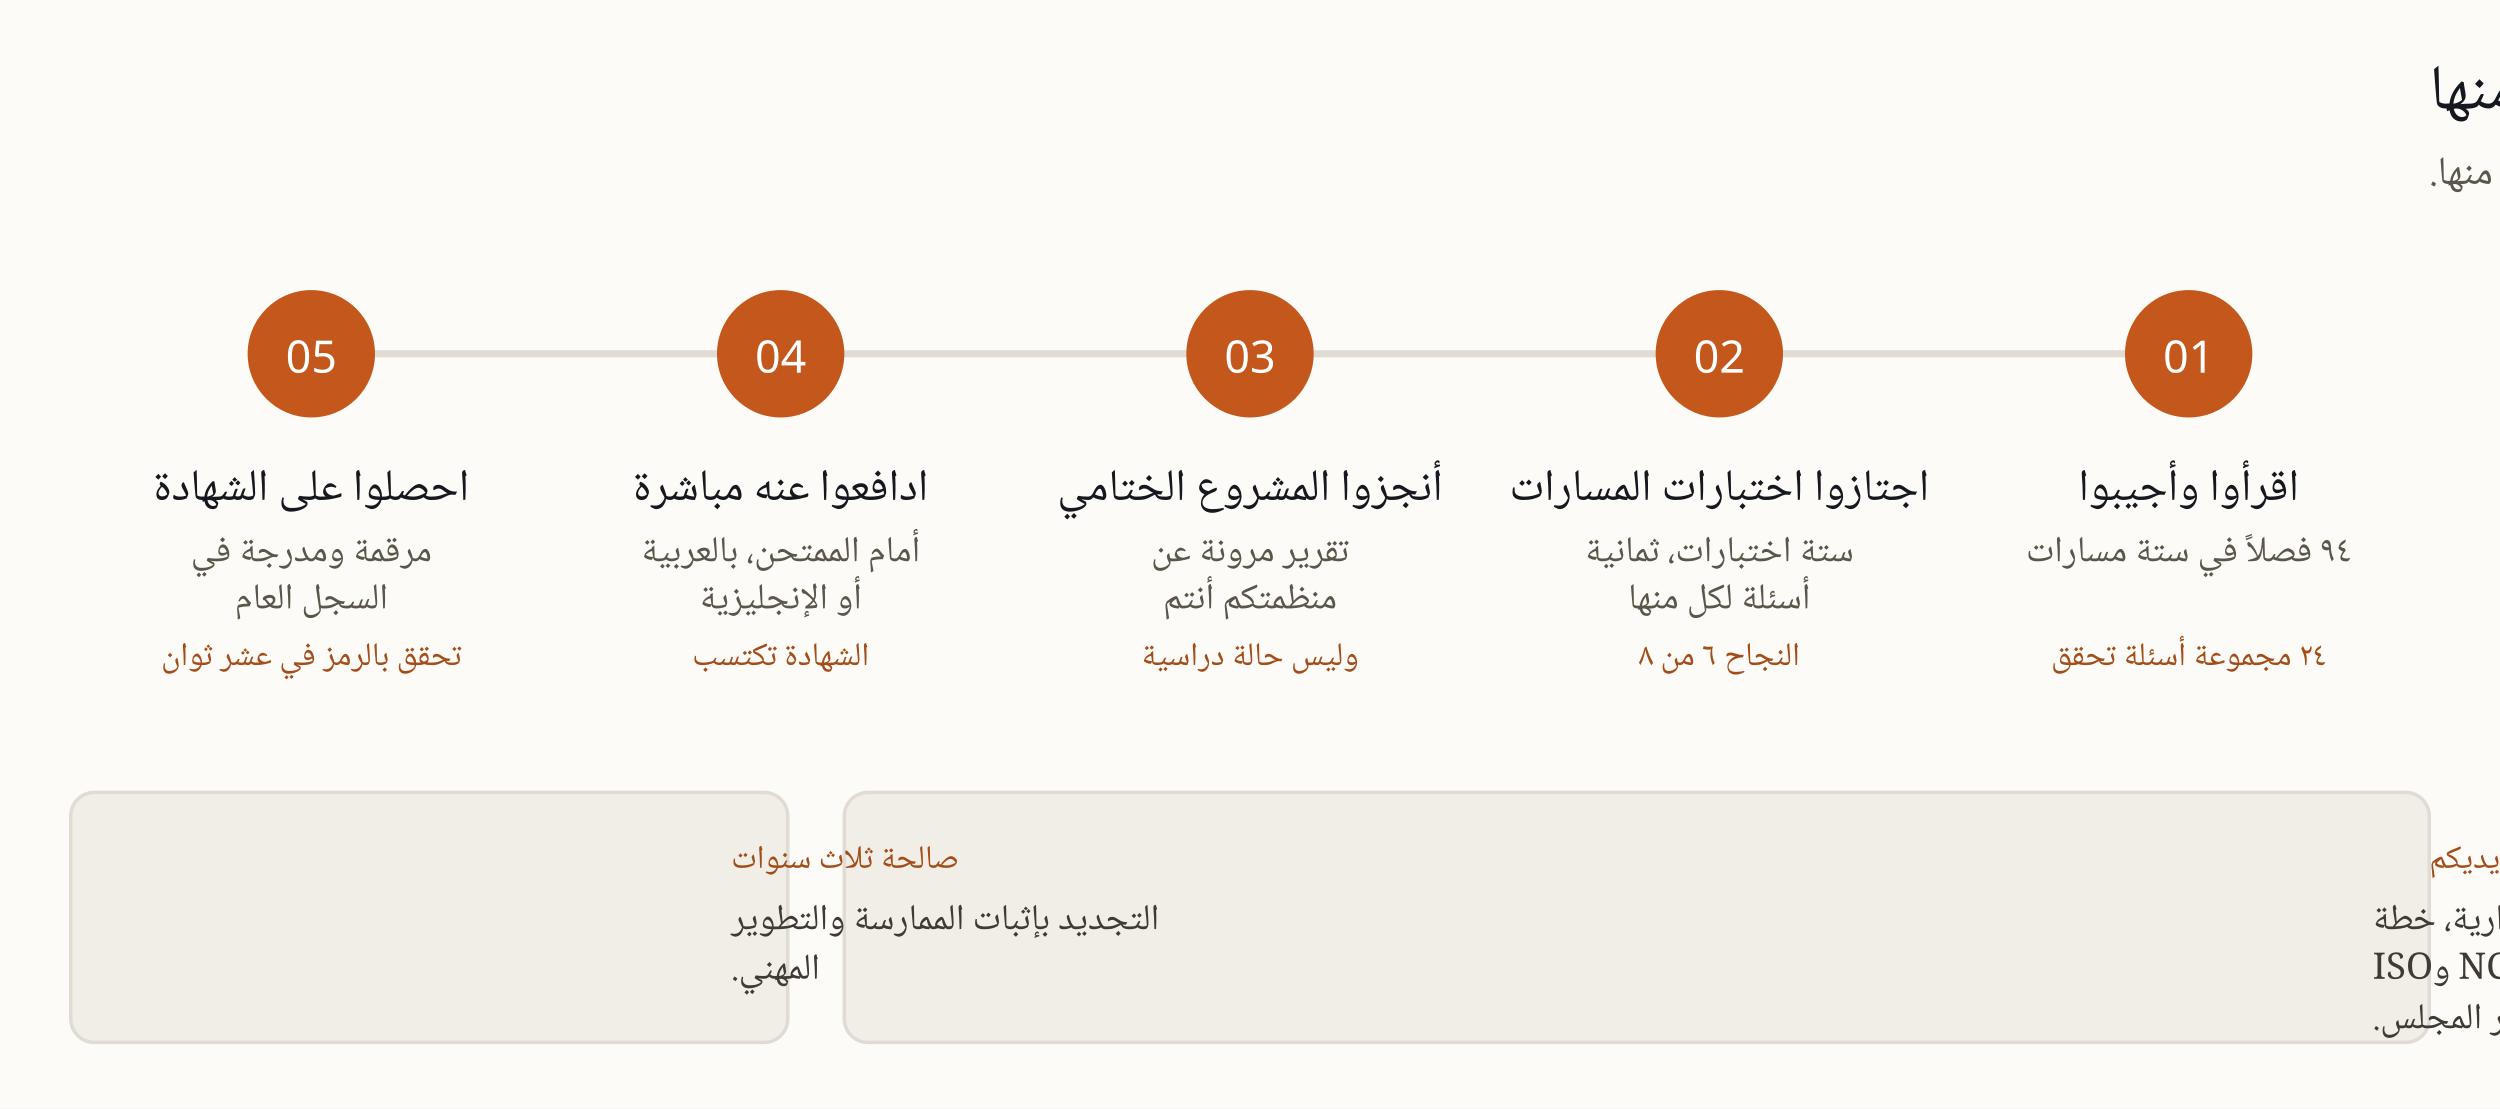
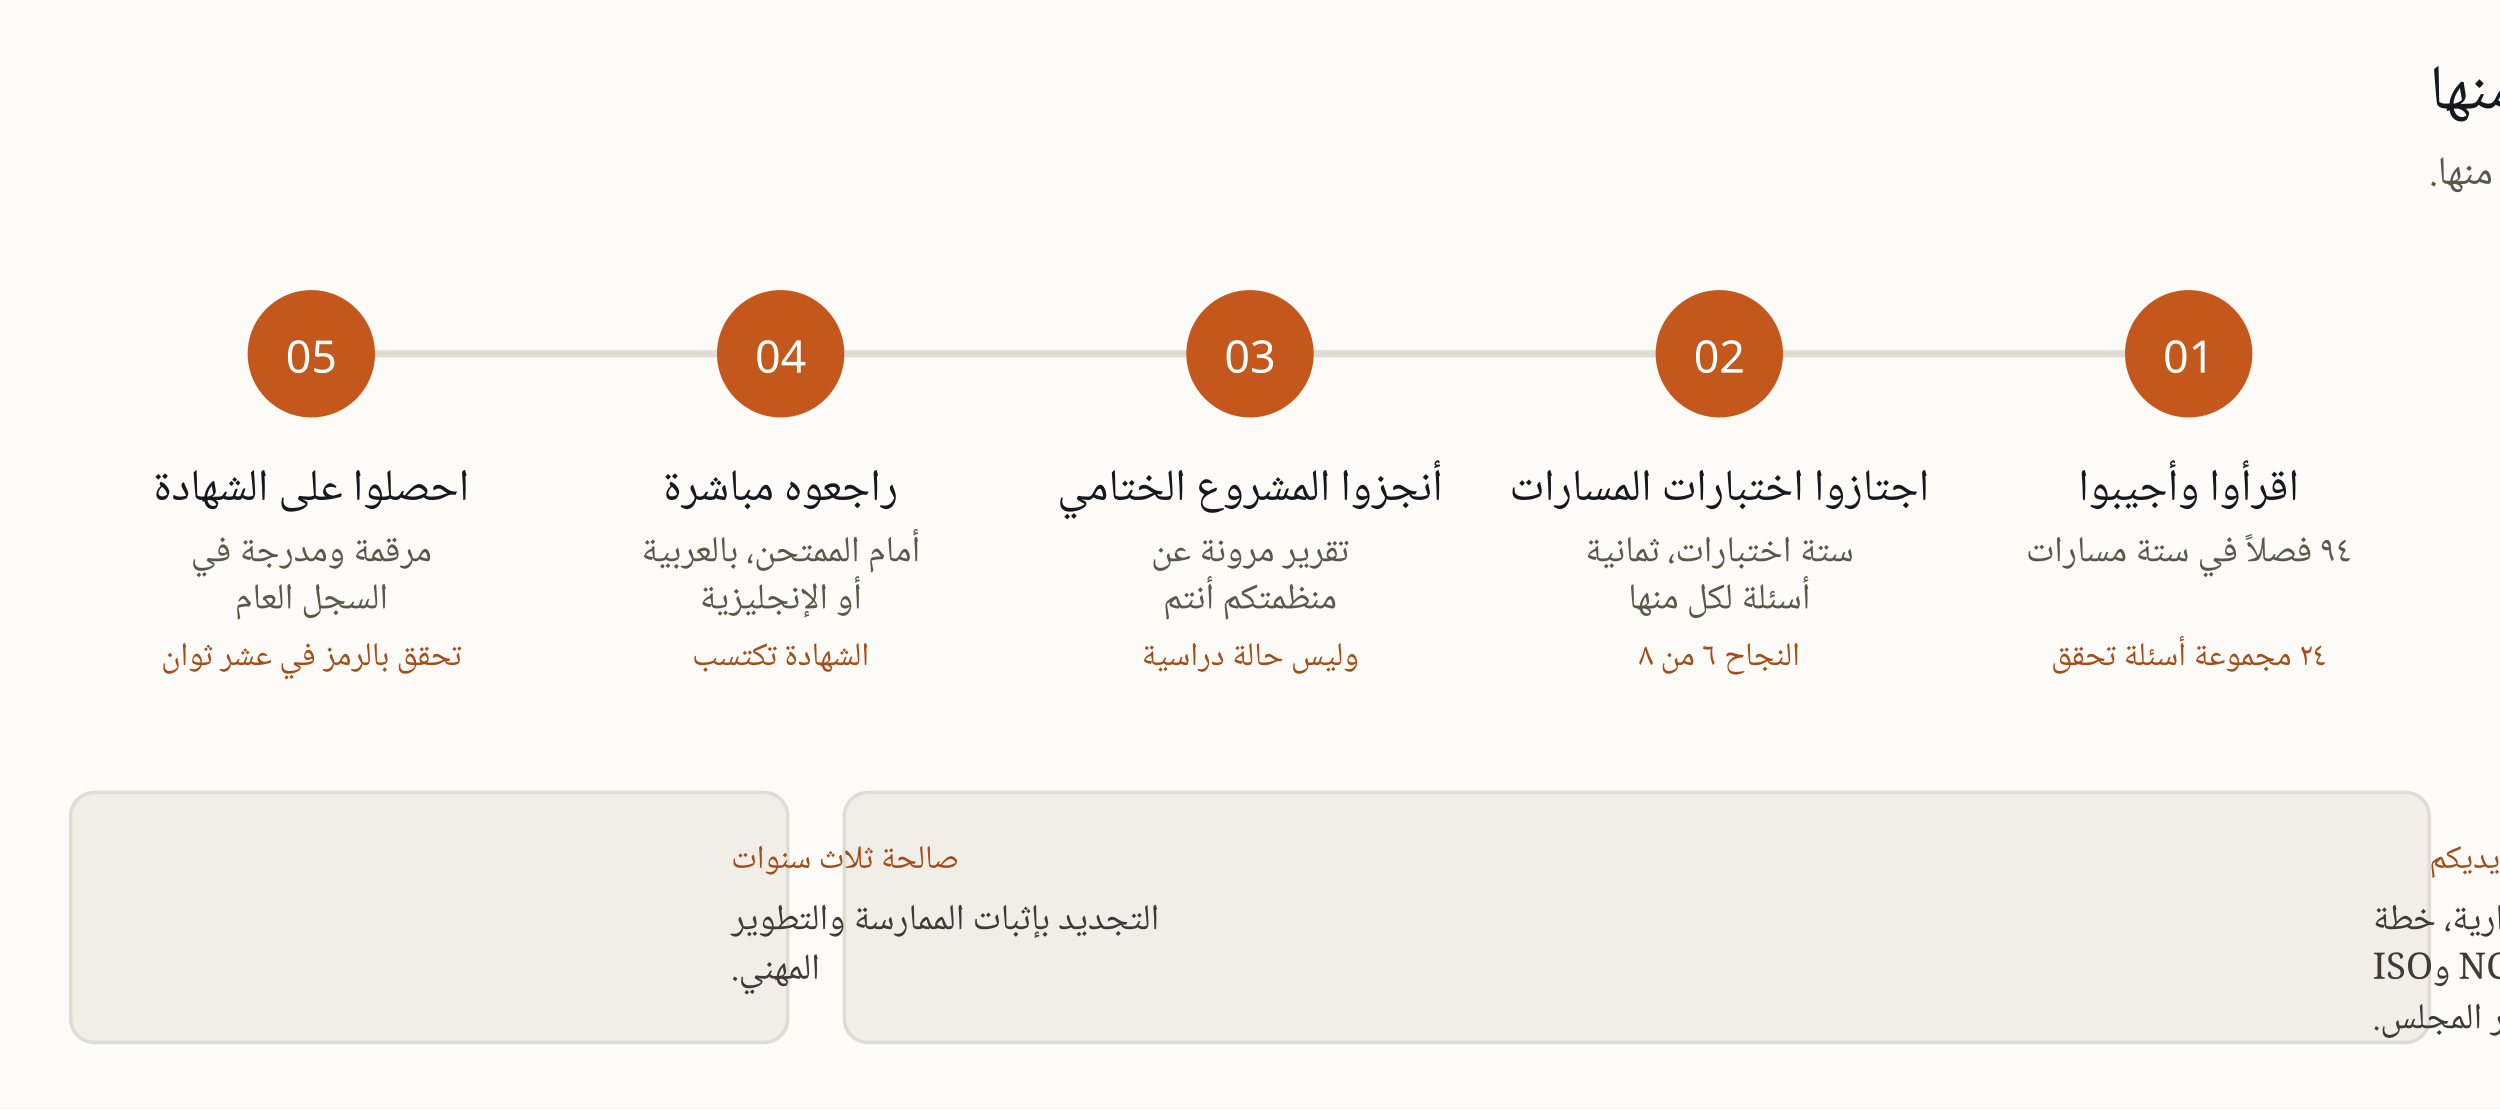
<svg xmlns="http://www.w3.org/2000/svg" viewBox="0 0 1060 470" width="1060" height="470" role="img" aria-label="من الفصل الأول إلى شهادة يمكن التحقق منها" direction="rtl">
  <rect x="0" y="0" width="1060" height="470" fill="#FDFBF7" />
  <text x="1030" y="46" text-anchor="end" font-family="'Noto Naskh Arabic', Georgia, serif" font-size="27" fill="#16181F">من الفصل الأول إلى شهادة يمكن التحقق منها</text>
  <text x="1030" y="78" text-anchor="end" font-family="'Noto Naskh Arabic', Georgia, serif" font-size="17" fill="#5B564A">ابدأوا في أي يوم وتقدموا بوتيرتكم. كل خطوة تقيم، والنتيجة يمكن لأي شخص التحقق منها.</text>
  <line x1="132" y1="150" x2="928" y2="150" stroke="#E1DCD3" stroke-width="3" />
  <circle cx="928" cy="150" r="27" fill="#C4571C" />
  <text x="928" y="158" text-anchor="middle" font-family="'Noto Naskh Arabic', Georgia, serif" font-size="19" fill="#FFFFFF">01</text>
  <text x="928" y="212" text-anchor="middle" font-family="'Noto Naskh Arabic', Georgia, serif" font-size="19" fill="#16181F">اقرأوا وأجيبوا</text>
  <text x="928" y="238" text-anchor="middle" font-family="'Noto Naskh Arabic', Georgia, serif" font-size="15.5" fill="#5B564A">٩٤ فصلاً في ستة مسارات</text>
  <text x="928" y="282" text-anchor="middle" font-family="'Noto Naskh Arabic', Georgia, serif" font-size="14" fill="#A34D19">٢٤ مجموعة أسئلة تحقق</text>
  <circle cx="729" cy="150" r="27" fill="#C4571C" />
  <text x="729" y="158" text-anchor="middle" font-family="'Noto Naskh Arabic', Georgia, serif" font-size="19" fill="#FFFFFF">02</text>
  <text x="729" y="212" text-anchor="middle" font-family="'Noto Naskh Arabic', Georgia, serif" font-size="19" fill="#16181F">اجتازوا اختبارات المسارات</text>
  <text x="729" y="238" text-anchor="middle" font-family="'Noto Naskh Arabic', Georgia, serif" font-size="15.5" fill="#5B564A">ستة اختبارات، ثمانية</text>
  <text x="729" y="258" text-anchor="middle" font-family="'Noto Naskh Arabic', Georgia, serif" font-size="15.5" fill="#5B564A">أسئلة لكل منها</text>
  <text x="729" y="282" text-anchor="middle" font-family="'Noto Naskh Arabic', Georgia, serif" font-size="14" fill="#A34D19">النجاح ٦ من ٨</text>
  <circle cx="530" cy="150" r="27" fill="#C4571C" />
  <text x="530" y="158" text-anchor="middle" font-family="'Noto Naskh Arabic', Georgia, serif" font-size="19" fill="#FFFFFF">03</text>
  <text x="530" y="212" text-anchor="middle" font-family="'Noto Naskh Arabic', Georgia, serif" font-size="19" fill="#16181F">أنجزوا المشروع الختامي</text>
  <text x="530" y="238" text-anchor="middle" font-family="'Noto Naskh Arabic', Georgia, serif" font-size="15.5" fill="#5B564A">تقرير مرونة عن</text>
  <text x="530" y="258" text-anchor="middle" font-family="'Noto Naskh Arabic', Georgia, serif" font-size="15.5" fill="#5B564A">منظمتكم أنتم</text>
  <text x="530" y="282" text-anchor="middle" font-family="'Noto Naskh Arabic', Georgia, serif" font-size="14" fill="#A34D19">وليس حالة دراسية</text>
  <circle cx="331" cy="150" r="27" fill="#C4571C" />
  <text x="331" y="158" text-anchor="middle" font-family="'Noto Naskh Arabic', Georgia, serif" font-size="19" fill="#FFFFFF">04</text>
-   <text x="331" y="212" text-anchor="middle" font-family="'Noto Naskh Arabic', Georgia, serif" font-size="19" fill="#16181F">ادافعوا عنه مباشرة</text>
+   <text x="331" y="212" text-anchor="middle" font-family="'Noto Naskh Arabic', Georgia, serif" font-size="19" fill="#16181F">راجعوه مباشرة</text>
  <text x="331" y="238" text-anchor="middle" font-family="'Noto Naskh Arabic', Georgia, serif" font-size="15.5" fill="#5B564A">أمام الممتحن، بالعربية</text>
  <text x="331" y="258" text-anchor="middle" font-family="'Noto Naskh Arabic', Georgia, serif" font-size="15.5" fill="#5B564A">أو الإنجليزية</text>
  <text x="331" y="282" text-anchor="middle" font-family="'Noto Naskh Arabic', Georgia, serif" font-size="14" fill="#A34D19">الشهادة تكتسب</text>
  <circle cx="132" cy="150" r="27" fill="#C4571C" />
  <text x="132" y="158" text-anchor="middle" font-family="'Noto Naskh Arabic', Georgia, serif" font-size="19" fill="#FFFFFF">05</text>
  <text x="132" y="212" text-anchor="middle" font-family="'Noto Naskh Arabic', Georgia, serif" font-size="19" fill="#16181F">احصلوا على الشهادة</text>
  <text x="132" y="238" text-anchor="middle" font-family="'Noto Naskh Arabic', Georgia, serif" font-size="15.5" fill="#5B564A">مرقمة ومدرجة في</text>
  <text x="132" y="258" text-anchor="middle" font-family="'Noto Naskh Arabic', Georgia, serif" font-size="15.5" fill="#5B564A">السجل العام</text>
  <text x="132" y="282" text-anchor="middle" font-family="'Noto Naskh Arabic', Georgia, serif" font-size="14" fill="#A34D19">تحقق بالرمز في عشر ثوان</text>
  <rect x="358" y="336" width="672" height="106" rx="10" fill="#F1EEE8" stroke="#E1DCD3" stroke-width="1.5" />
  <rect x="30" y="336" width="304" height="106" rx="10" fill="#F1EEE8" stroke="#E1DCD3" stroke-width="1.5" />
  <text x="1030" y="368" text-anchor="end" font-family="'Noto Naskh Arabic', Georgia, serif" font-size="14" letter-spacing="0" fill="#A34D19">ما يبقى بين أيديكم</text>
  <text x="1006" y="394" text-anchor="end" font-family="'Noto Naskh Arabic', Georgia, serif" font-size="15.5" fill="#3F3B33">ستة مستندات عمل، سياسة الحوكمة وخريطتها، خطة الاستمرارية، خطة</text>
  <text x="1006" y="415" text-anchor="end" font-family="'Noto Naskh Arabic', Georgia, serif" font-size="15.5" fill="#3F3B33">الأزمة وسيناريو التمرين، مصفوفة المطابقة مع NCEMA 7000 وISO</text>
  <text x="1006" y="436" text-anchor="end" font-family="'Noto Naskh Arabic', Georgia, serif" font-size="15.5" fill="#3F3B33">22301، لوحة المؤشرات وتقرير المجلس.</text>
  <text x="310" y="368" text-anchor="end" font-family="'Noto Naskh Arabic', Georgia, serif" font-size="14" letter-spacing="0" fill="#A34D19">صالحة ثلاث سنوات</text>
  <text x="310" y="394" text-anchor="end" font-family="'Noto Naskh Arabic', Georgia, serif" font-size="15.5" fill="#3F3B33">التجديد بإثبات الممارسة والتطوير</text>
  <text x="310" y="415" text-anchor="end" font-family="'Noto Naskh Arabic', Georgia, serif" font-size="15.5" fill="#3F3B33">المهني.</text>
</svg>
